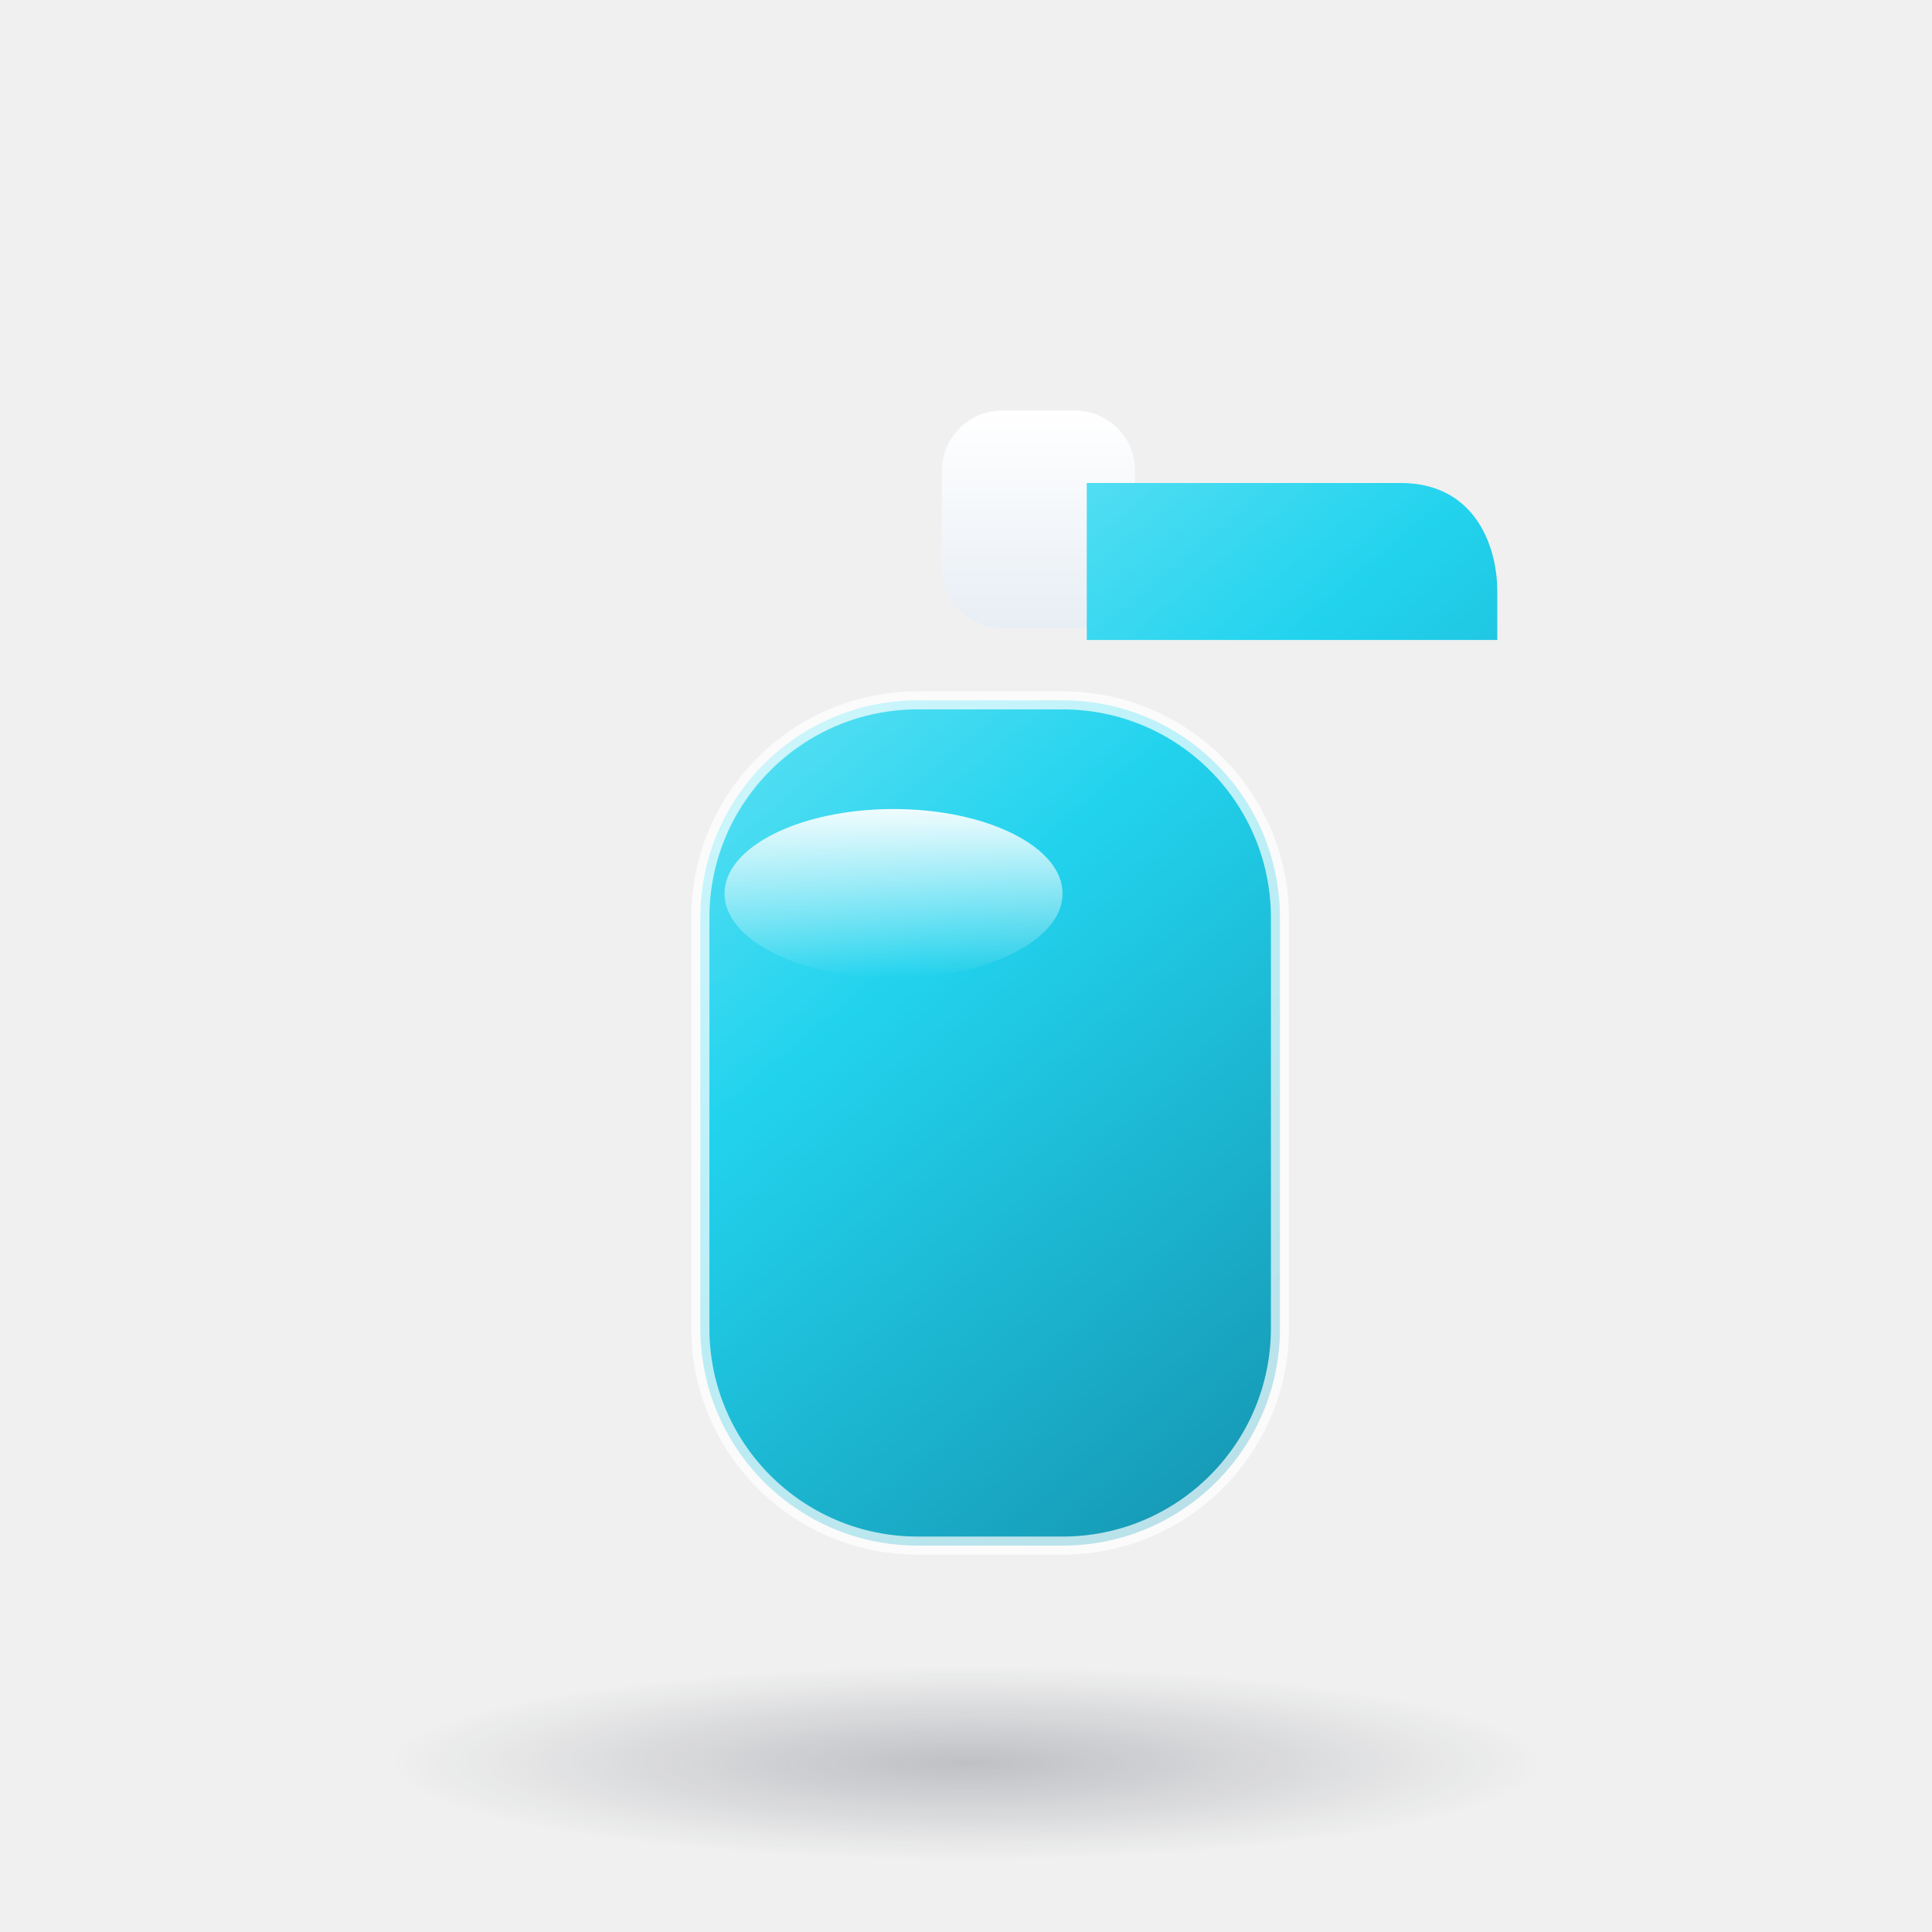
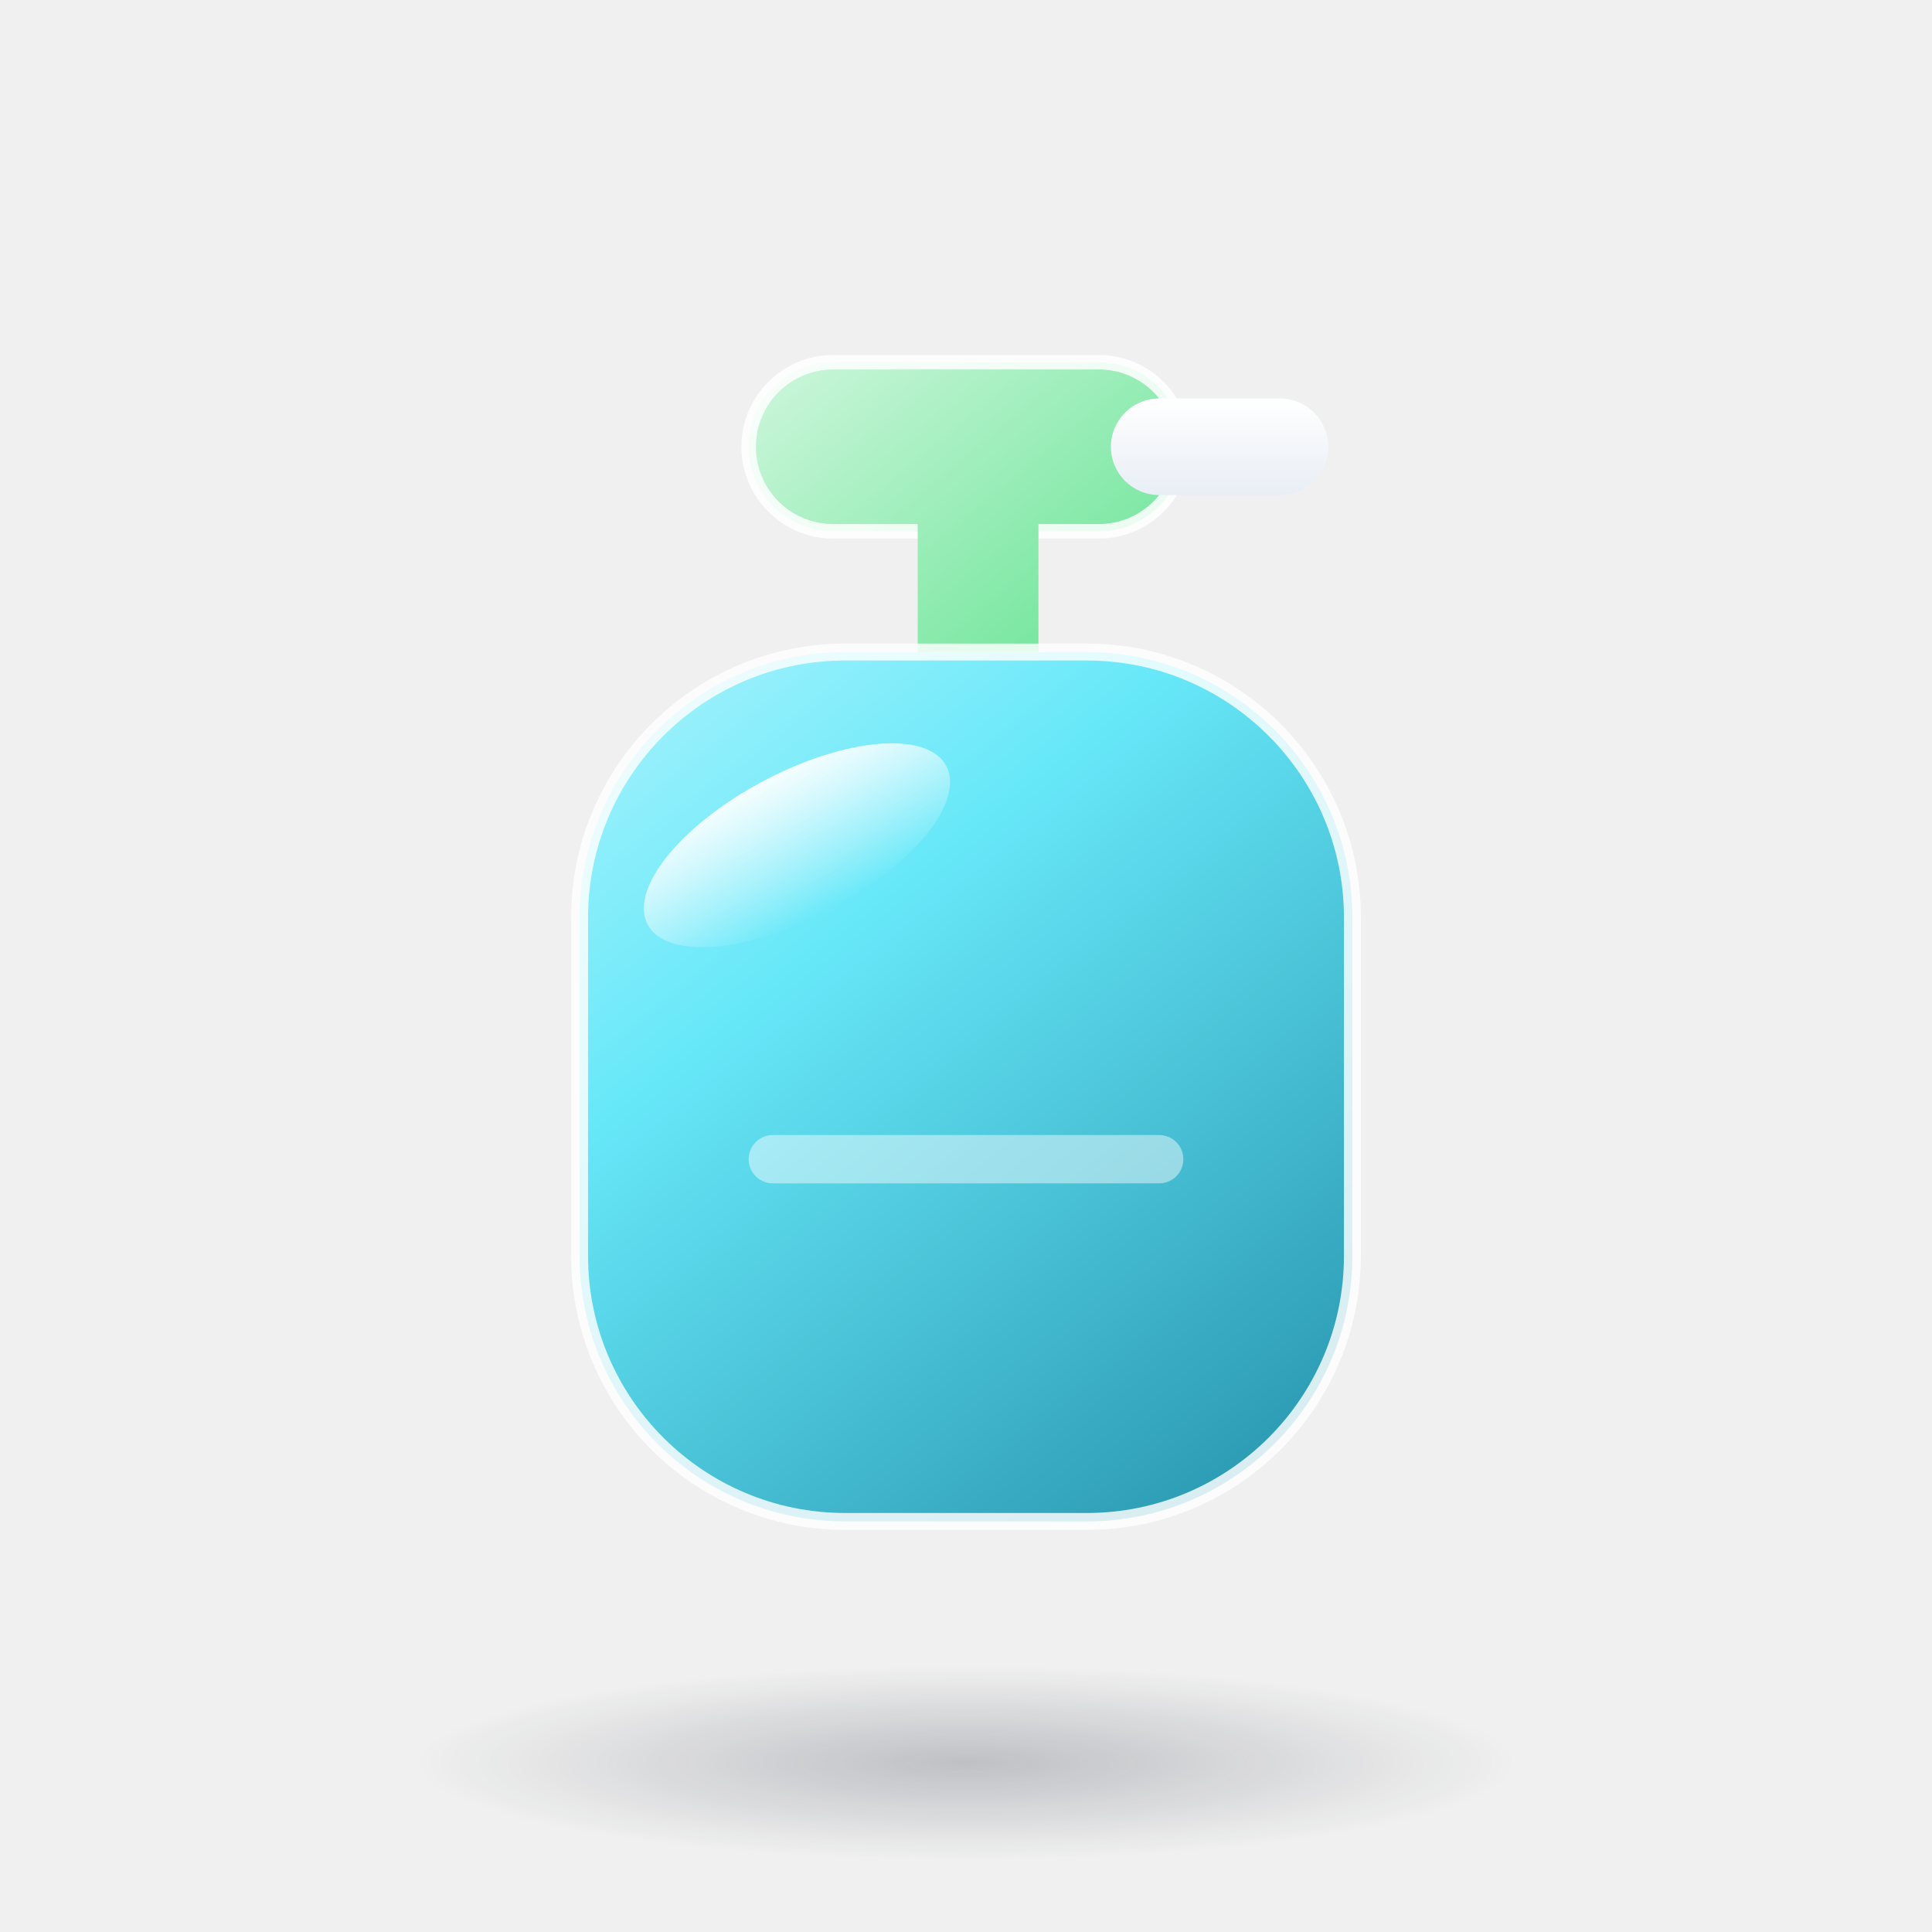
<svg xmlns="http://www.w3.org/2000/svg" viewBox="0 0 160 160" fill="none">
  <defs>
-     <linearGradient id="c" x1="28" y1="18" x2="132" y2="142" gradientUnits="userSpaceOnUse">
-       <stop stop-color="#CFFAFE" />
-       <stop offset=".48" stop-color="#22D3EE" />
+     <linearGradient id="g" x1="36" y1="24" x2="128" y2="140" gradientUnits="userSpaceOnUse">
+       <stop stop-color="#ECFEFF" />
+       <stop offset=".42" stop-color="#67E8F9" />
      <stop offset="1" stop-color="#0E7490" />
    </linearGradient>
-     <linearGradient id="b" x1="0" y1="0" x2="0" y2="1">
+     <linearGradient id="a" x1="44" y1="28" x2="130" y2="132" gradientUnits="userSpaceOnUse">
+       <stop stop-color="#F0FDF4" />
+       <stop offset=".48" stop-color="#4ADE80" />
+       <stop offset="1" stop-color="#166534" />
+     </linearGradient>
+     <linearGradient id="w" x1="0" y1="0" x2="0" y2="1">
+       <stop stop-color="#fff" />
+       <stop offset="1" stop-color="#E8EEF5" />
+     </linearGradient>
+     <linearGradient id="h" x1="0" y1="0" x2="0" y2="1">
      <stop stop-color="#fff" stop-opacity=".92" />
      <stop offset="1" stop-color="#fff" stop-opacity="0" />
    </linearGradient>
    <radialGradient id="s" cx="50%" cy="50%" r="50%">
-       <stop stop-color="#0f172a" stop-opacity=".22" />
-       <stop offset="1" stop-color="#0f172a" stop-opacity="0" />
+       <stop stop-color="#0F172A" stop-opacity=".22" />
+       <stop offset="1" stop-color="#0F172A" stop-opacity="0" />
    </radialGradient>
-     <linearGradient id="w" x1="0" y1="0" x2="0" y2="1">
-       <stop stop-color="#fff" />
-       <stop offset="1" stop-color="#e8eef5" />
-     </linearGradient>
  </defs>
-   <ellipse cx="80" cy="146" rx="48" ry="8" fill="url(#s)" />
-   <rect x="78" y="34" width="16" height="18" rx="5" fill="url(#w)" />
-   <path d="M90 40h26c6 0 8 5 8 9v4H90V40z" fill="url(#c)" />
-   <rect x="58" y="58" width="48" height="70" rx="18" fill="url(#c)" stroke="#fff" stroke-opacity=".7" stroke-width="1.5" />
-   <ellipse cx="74" cy="74" rx="14" ry="7" fill="url(#b)" />
+   <ellipse cx="80" cy="146" rx="46" ry="8" fill="url(#s)" />
+   <rect x="62" y="30" width="36" height="14" rx="7" fill="url(#a)" stroke="#fff" stroke-opacity=".85" stroke-width="1.2" />
+   <rect x="92" y="33" width="18" height="8" rx="4" fill="url(#w)" />
+   <rect x="76" y="42" width="10" height="12" fill="url(#a)" />
+   <rect x="48" y="54" width="64" height="72" rx="22" fill="url(#g)" stroke="#fff" stroke-opacity=".82" stroke-width="1.4" />
+   <ellipse cx="66" cy="70" rx="14" ry="6" fill="url(#h)" transform="rotate(-28 66 70)" />
+   <path d="M64 96h32" stroke="#fff" stroke-opacity=".45" stroke-width="4" stroke-linecap="round" />
</svg>
